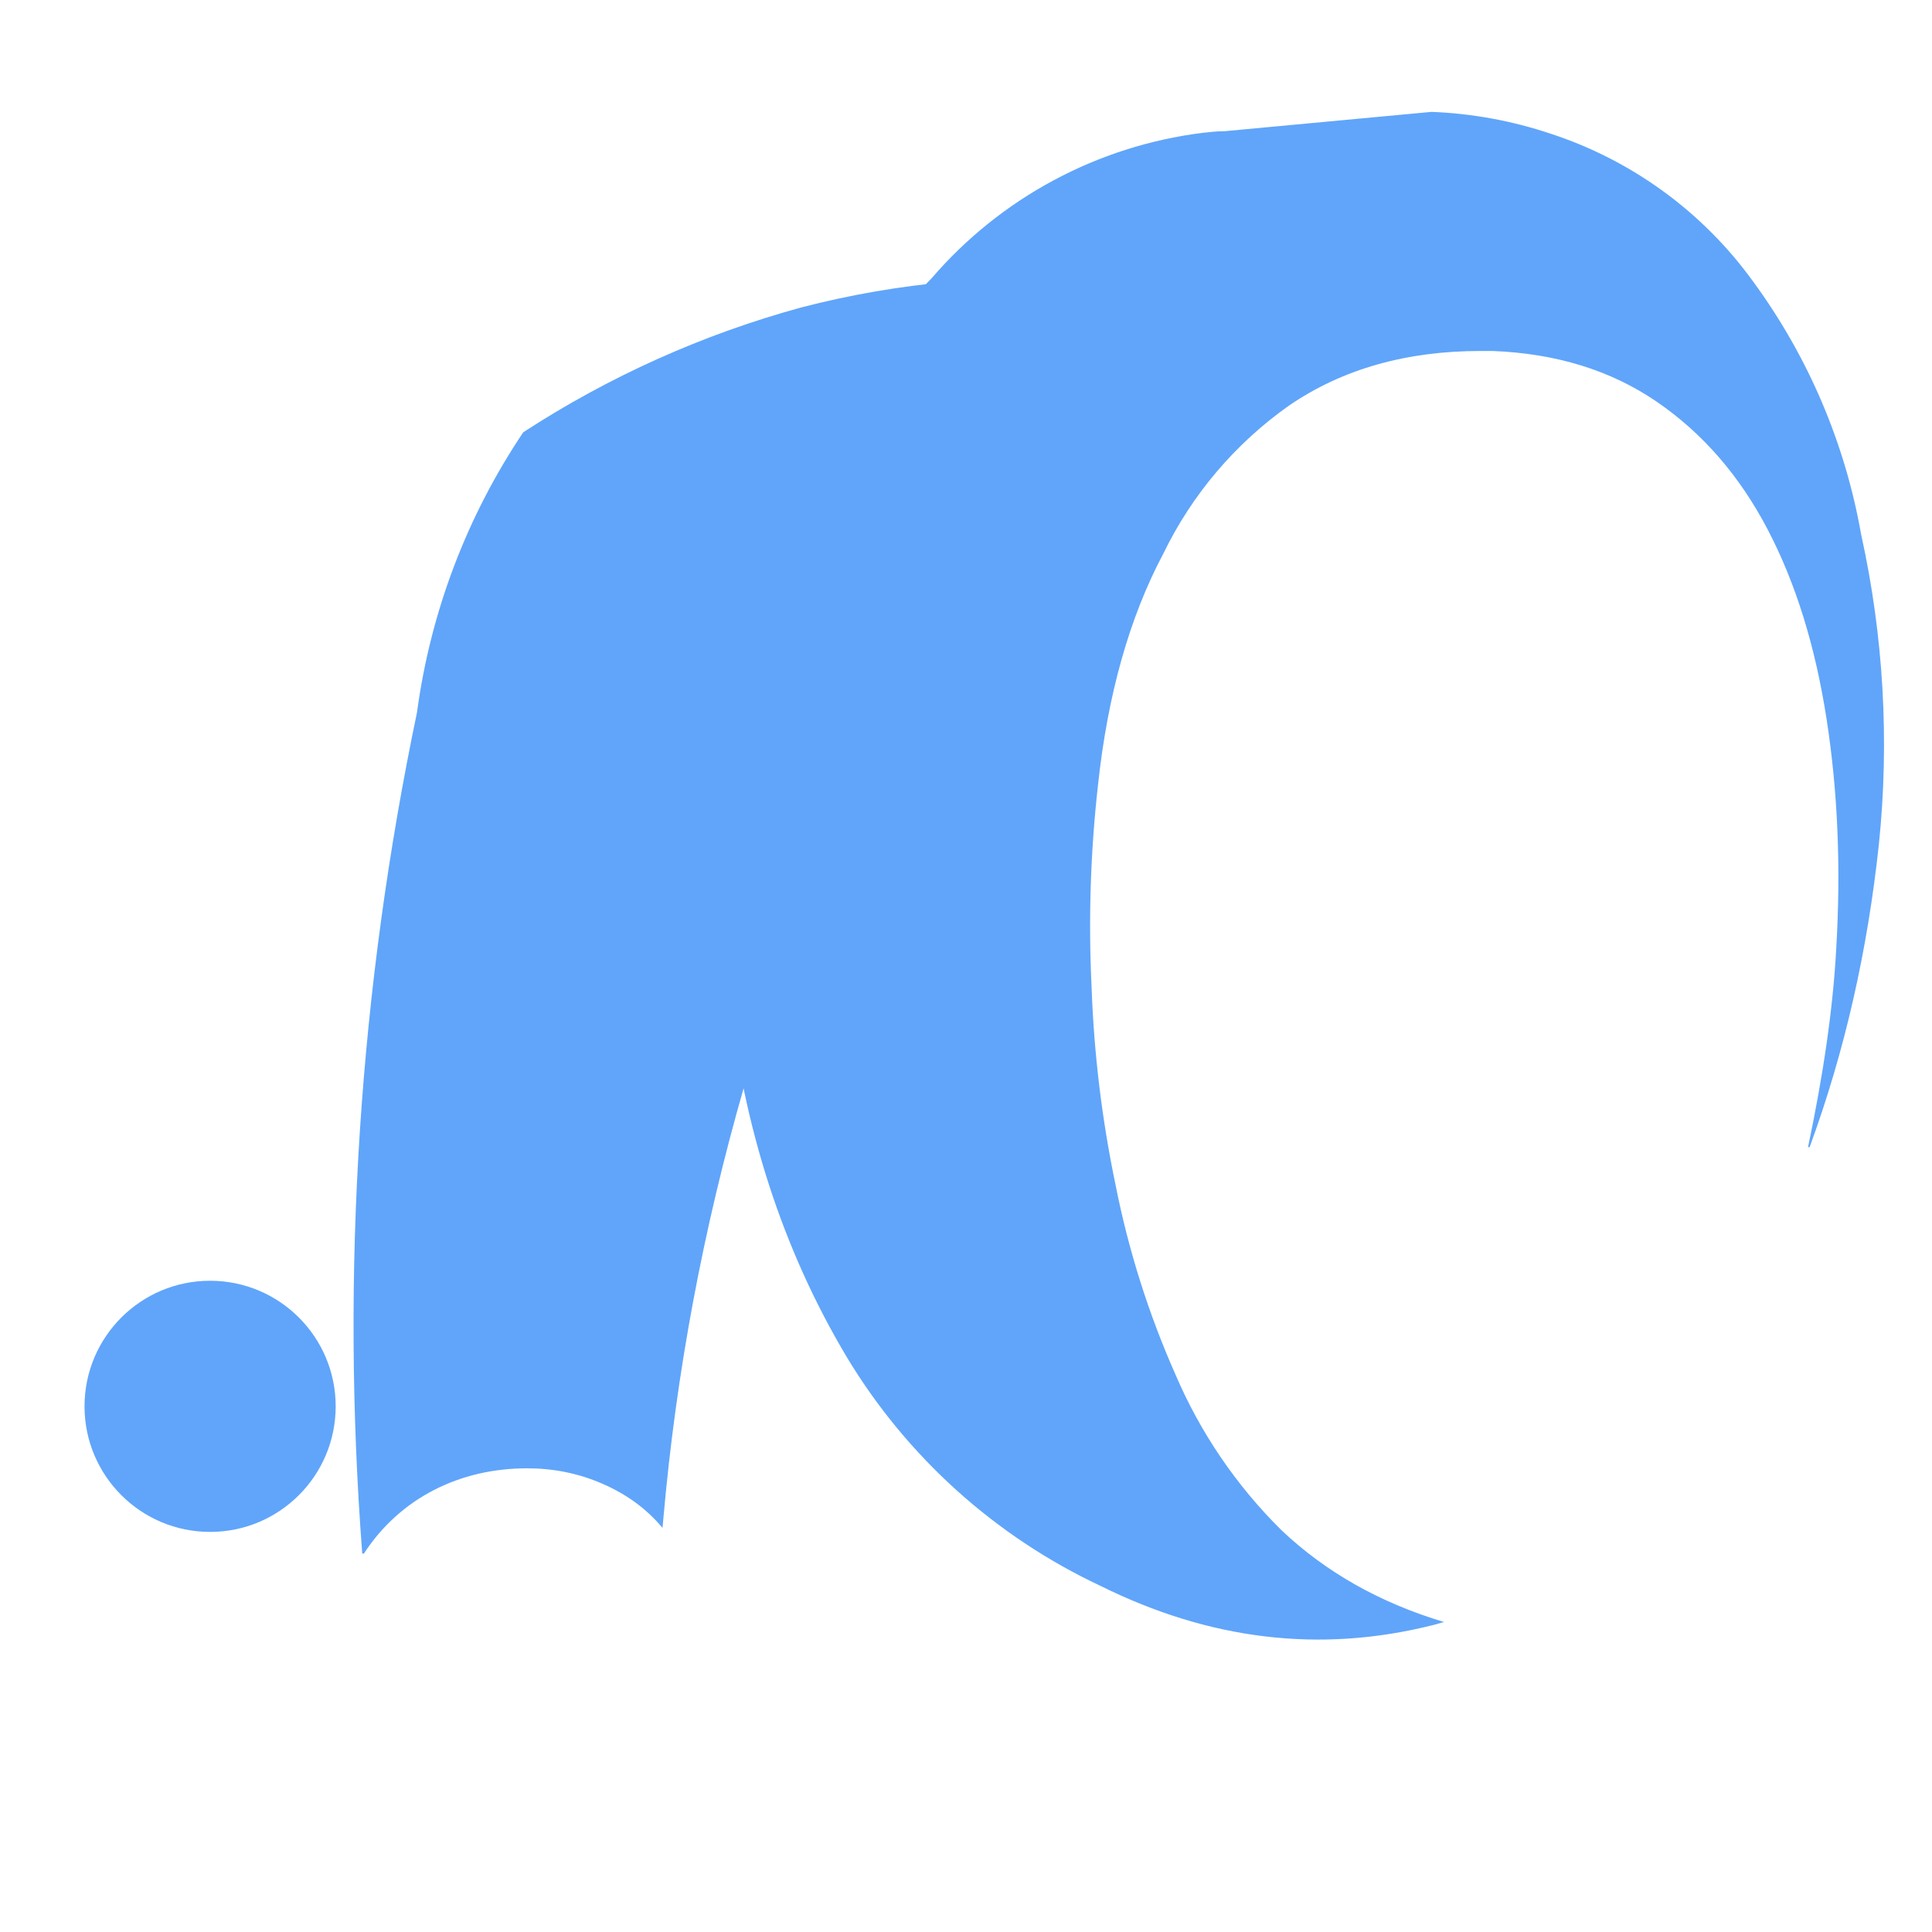
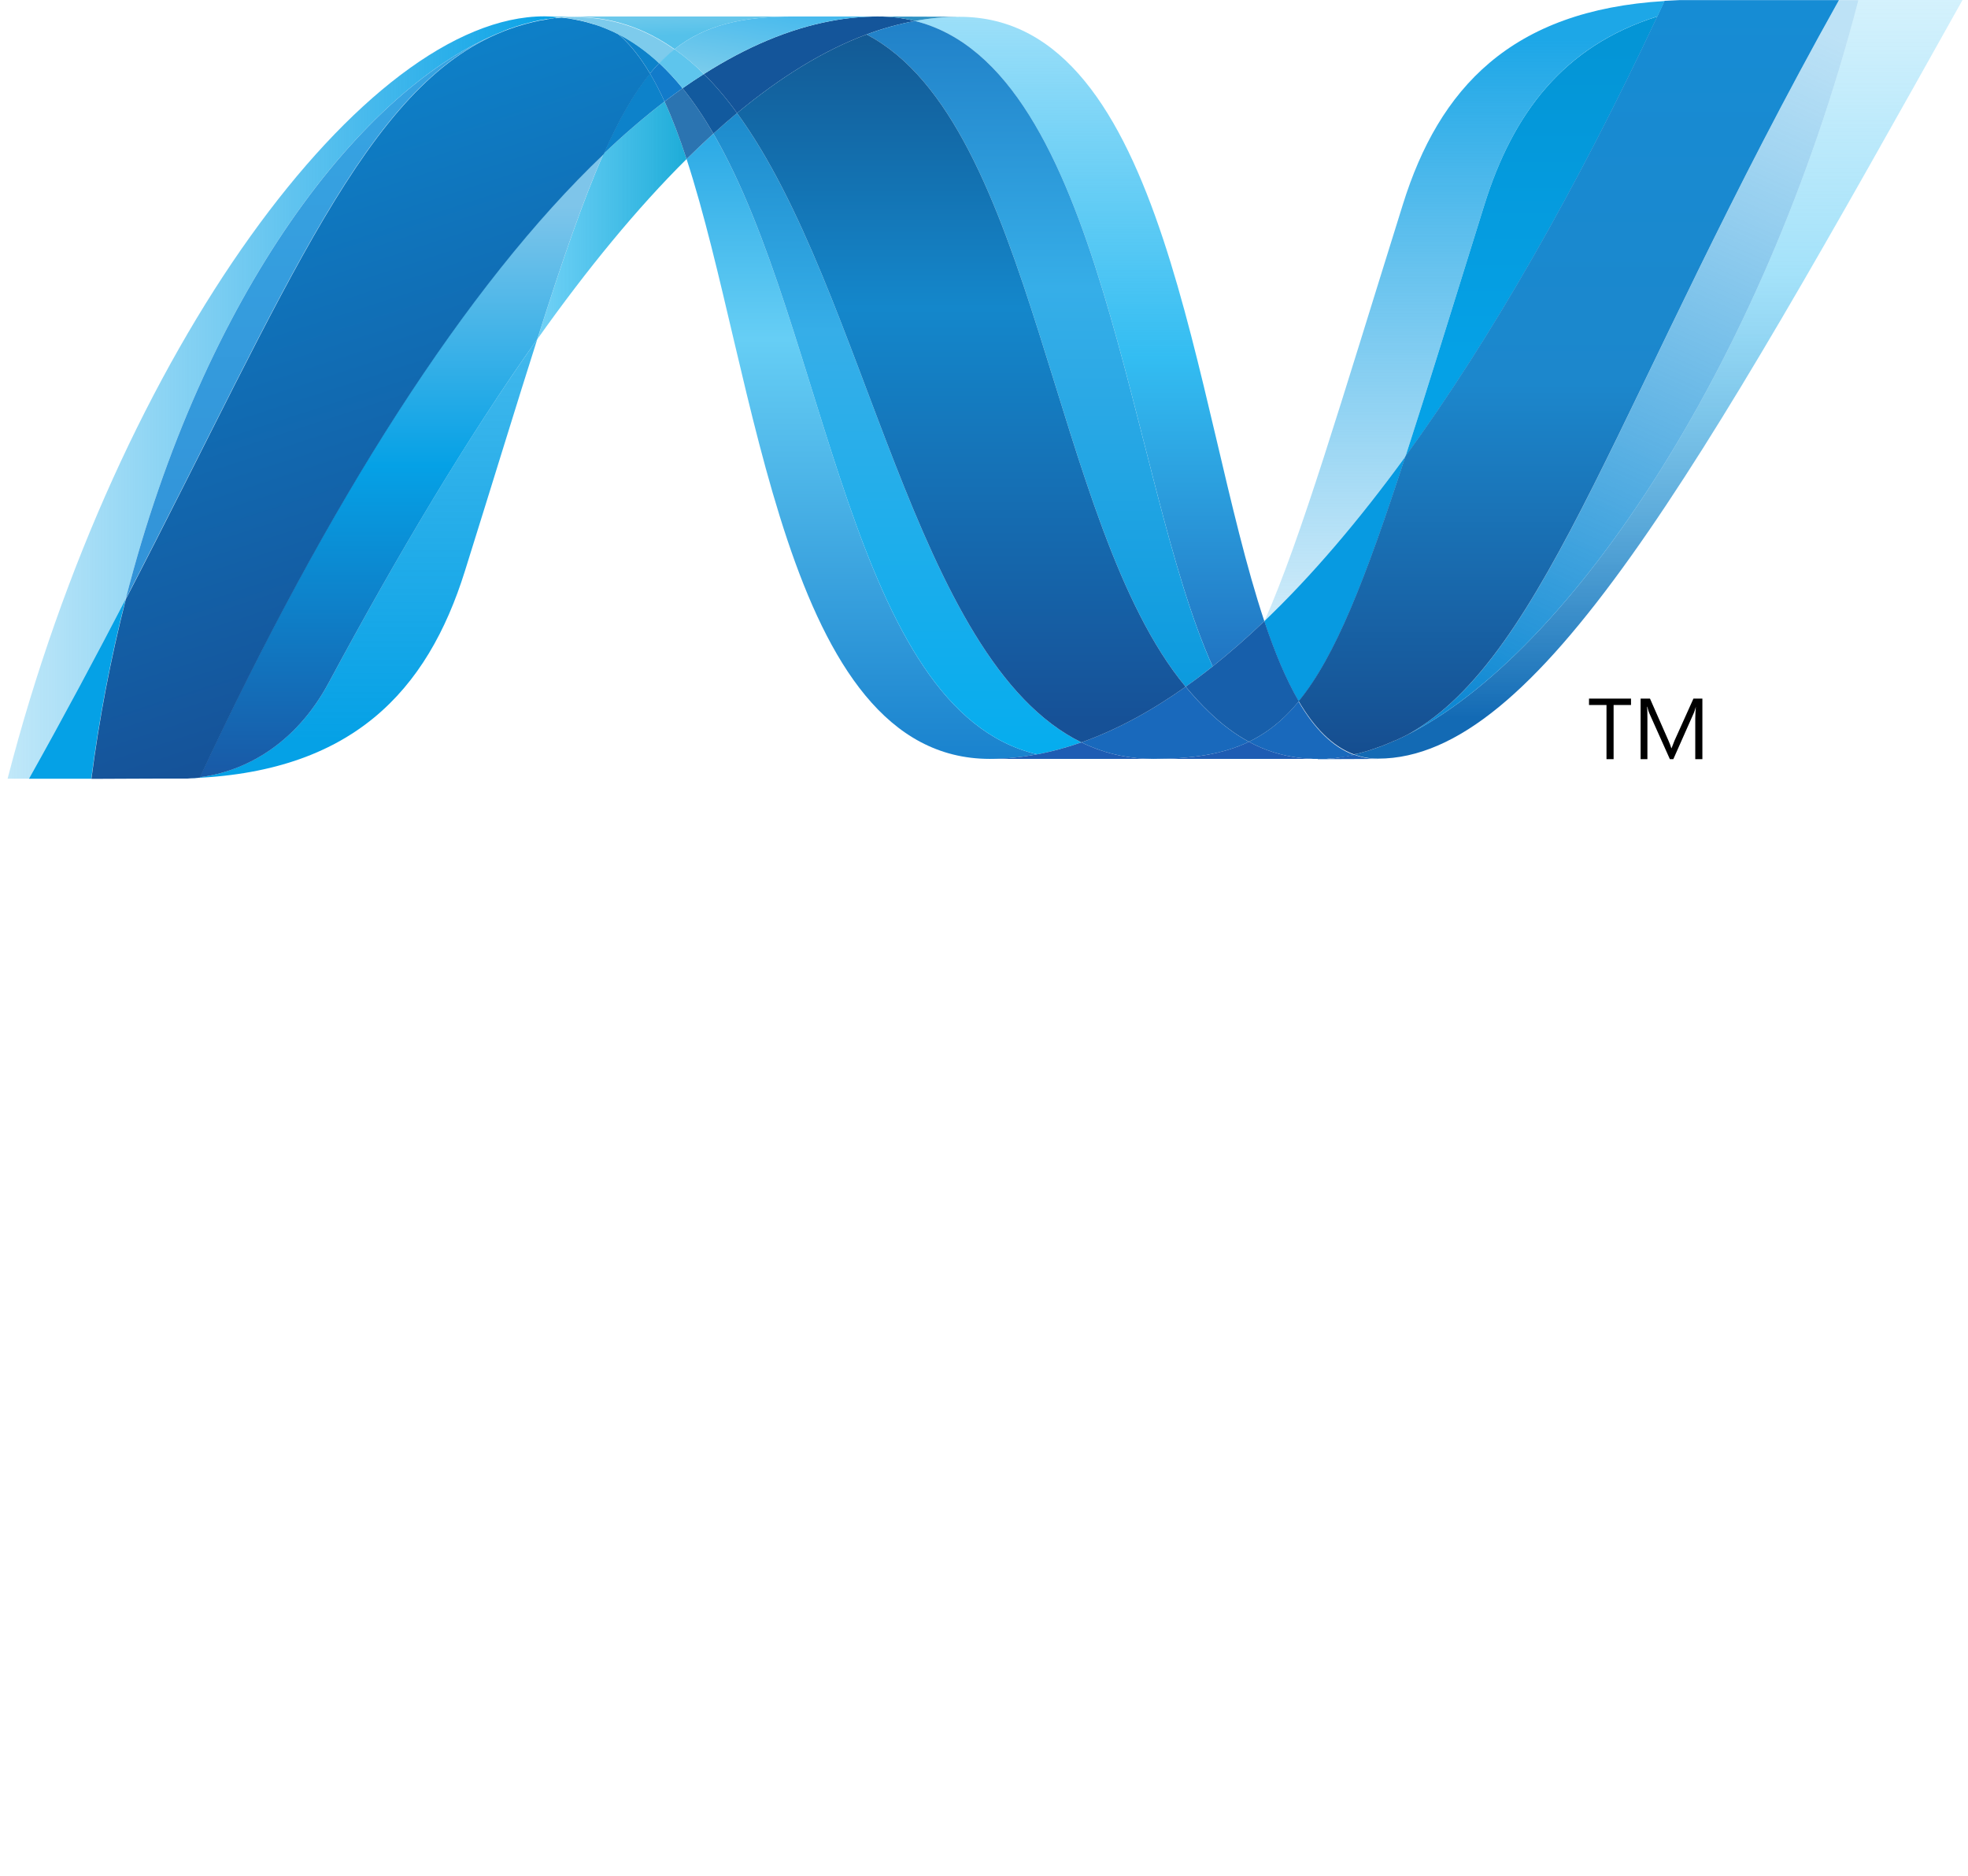
- <svg xmlns="http://www.w3.org/2000/svg" viewBox="0 0 24 24" fill="#60a5fa">
-   <circle cx="2.61" cy="17.47" r="1.56" />
-   <path d="M15.21 1.63c-.09 0-.18.01-.27.02a5.31 5.31 0 0 0-3.37 1.81A7.7 7.7 0 0 0 9.5 7.32c-.48 1.62-.63 3.31-.45 5 .18 1.68.67 3.2 1.47 4.54a7.3 7.3 0 0 0 3.15 2.84c1.35.67 2.72.84 4.12.49.05-.01.1-.03.15-.04-.8-.24-1.47-.62-2.02-1.14a6.08 6.08 0 0 1-1.32-1.94 11.14 11.14 0 0 1-.74-2.34 14.56 14.56 0 0 1-.3-2.47 15.7 15.7 0 0 1 .08-2.51c.12-1.12.39-2.08.81-2.87a4.83 4.83 0 0 1 1.56-1.84c.67-.46 1.47-.68 2.38-.68h.15c.79.03 1.47.24 2.04.63.57.39 1.03.92 1.38 1.59.35.67.59 1.45.73 2.35.14.9.18 1.85.12 2.86-.04.74-.16 1.56-.35 2.46h.02c.44-1.2.72-2.45.86-3.76a12.1 12.1 0 0 0-.22-3.85 7.52 7.52 0 0 0-1.34-3.14 5.03 5.03 0 0 0-2.52-1.84 5.3 5.3 0 0 0-1.47-.27h-.01z" />
-   <path d="M5.18 8.85A37.2 37.2 0 0 0 4.5 19.3h.02c.22-.34.52-.61.87-.79.35-.18.74-.27 1.16-.27.32 0 .63.06.93.19.3.13.55.31.75.55l.01-.11c.16-1.83.5-3.62 1-5.36A25.1 25.1 0 0 1 11 9.64a14.7 14.7 0 0 1 2.28-3.3c.92-1 2-1.7 3.22-2.1a7.73 7.73 0 0 0-2.82-.75 11.34 11.34 0 0 0-3.73.33 12.25 12.25 0 0 0-3.45 1.55A8.2 8.2 0 0 0 5.18 8.85z" />
+ <svg xmlns="http://www.w3.org/2000/svg" width="2500" height="2383" viewBox="0 0 256 244" preserveAspectRatio="xMinYMin meet">
+   <defs>
+     <linearGradient x1="49.997%" y1="-19.516%" x2="49.997%" y2="129.625%" id="a">
+       <stop stop-color="#0994DC" offset="0%" />
+       <stop stop-color="#66CEF5" offset="35.001%" />
+       <stop stop-color="#66CEF5" offset="35.001%" />
+       <stop stop-color="#127BCA" offset="84.616%" />
+       <stop stop-color="#127BCA" offset="84.616%" />
+       <stop stop-color="#127BCA" offset="100%" />
+     </linearGradient>
+     <linearGradient x1="50.001%" y1="-19.516%" x2="50.001%" y2="129.624%" id="b">
+       <stop stop-color="#0E76BC" offset="0%" />
+       <stop stop-color="#36AEE8" offset="36%" />
+       <stop stop-color="#36AEE8" offset="36%" />
+       <stop stop-color="#00ADEF" offset="84.616%" />
+       <stop stop-color="#00ADEF" offset="84.616%" />
+       <stop stop-color="#00ADEF" offset="100%" />
+     </linearGradient>
+     <linearGradient x1="49.999%" y1="110.922%" x2="49.999%" y2="-6.214%" id="c">
+       <stop stop-color="#1C63B7" offset="0%" />
+       <stop stop-color="#33BDF2" offset="50%" />
+       <stop stop-color="#33BDF2" stop-opacity=".42" offset="100%" />
+     </linearGradient>
+     <linearGradient x1="50.001%" y1="-19.515%" x2="50.001%" y2="129.627%" id="d">
+       <stop stop-color="#166AB8" offset="0%" />
+       <stop stop-color="#36AEE8" offset="39.999%" />
+       <stop stop-color="#36AEE8" offset="39.999%" />
+       <stop stop-color="#0798DD" offset="84.616%" />
+       <stop stop-color="#0798DD" offset="84.616%" />
+       <stop stop-color="#0798DD" offset="100%" />
+     </linearGradient>
+     <linearGradient x1="49.999%" y1="-19.521%" x2="49.999%" y2="129.627%" id="e">
+       <stop stop-color="#124379" offset="0%" />
+       <stop stop-color="#1487CB" offset="39%" />
+       <stop stop-color="#1487CB" offset="39%" />
+       <stop stop-color="#165197" offset="78.023%" />
+       <stop stop-color="#165197" offset="78.023%" />
+       <stop stop-color="#165197" offset="100%" />
+     </linearGradient>
+     <linearGradient x1="0%" y1="50.001%" y2="50.001%" id="f">
+       <stop stop-color="#33BDF2" stop-opacity=".698" offset="0%" />
+       <stop stop-color="#1DACD8" offset="100%" />
+     </linearGradient>
+     <linearGradient x1="50.01%" y1="94.686%" x2="50.01%" y2="-3.025%" id="g">
+       <stop stop-color="#136AB4" offset="0%" />
+       <stop stop-color="#59CAF5" stop-opacity=".549" offset="60%" />
+       <stop stop-color="#59CAF5" stop-opacity=".235" offset="100%" />
+     </linearGradient>
+     <linearGradient x1="-.001%" y1="50%" x2="99.999%" y2="50%" id="h">
+       <stop stop-color="#05A1E6" stop-opacity=".247" offset="0%" />
+       <stop stop-color="#05A1E6" offset="100%" />
+     </linearGradient>
+     <linearGradient x1="49.998%" y1="124.314%" x2="49.998%" y2="-9.421%" id="i">
+       <stop stop-color="#318ED5" offset="0%" />
+       <stop stop-color="#38A7E4" offset="100%" />
+     </linearGradient>
+     <linearGradient x1="49.999%" y1="91.2%" x2="49.999%" y2="-76.785%" id="j">
+       <stop stop-color="#05A1E6" offset="0%" />
+       <stop stop-color="#05A1E6" stop-opacity=".549" offset="100%" />
+     </linearGradient>
+     <linearGradient x1="50%" y1="100.01%" x2="50%" y2=".01%" id="k">
+       <stop stop-color="#1959A6" offset="0%" />
+       <stop stop-color="#05A1E6" offset="50%" />
+       <stop stop-color="#05A1E6" offset="50%" />
+       <stop stop-color="#7EC5EA" offset="91.759%" />
+       <stop stop-color="#7EC5EA" offset="100%" />
+     </linearGradient>
+     <linearGradient x1="59.804%" y1="94.568%" x2="38.471%" y2="5.755%" id="l">
+       <stop stop-color="#165096" offset="0%" />
+       <stop stop-color="#0D82CA" offset="100%" />
+     </linearGradient>
+     <linearGradient x1="49.995%" y1="76.998%" x2="49.995%" y2="-3.299%" id="m">
+       <stop stop-color="#05A1E6" offset="0%" />
+       <stop stop-color="#0495D6" offset="87.363%" />
+       <stop stop-color="#0495D6" offset="100%" />
+     </linearGradient>
+     <linearGradient x1="65.263%" y1="-4.161%" x2="34.263%" y2="105.844%" id="n">
+       <stop stop-color="#38A7E4" stop-opacity=".329" offset="0%" />
+       <stop stop-color="#0E88D3" offset="96.153%" />
+       <stop stop-color="#0E88D3" offset="96.153%" />
+       <stop stop-color="#0E88D3" offset="100%" />
+     </linearGradient>
+     <linearGradient x1="50.017%" y1="-.296%" x2="50.017%" y2="101.882%" id="o">
+       <stop stop-color="#168CD4" offset="0%" />
+       <stop stop-color="#1C87CC" offset="50%" />
+       <stop stop-color="#154B8D" offset="100%" />
+     </linearGradient>
+     <linearGradient x1="16.674%" y1="205.565%" x2="87.813%" y2="-19.836%" id="p">
+       <stop stop-color="#97D6EE" offset="0%" />
+       <stop stop-color="#55C1EA" offset="70.329%" />
+       <stop stop-color="#55C1EA" offset="100%" />
+     </linearGradient>
+     <linearGradient x1="6.89%" y1="6.3%" x2="75.783%" y2="116.771%" id="q">
+       <stop stop-color="#7ACCEC" offset="0%" />
+       <stop stop-color="#3FB7ED" offset="100%" />
+     </linearGradient>
+     <linearGradient x1="49.997%" y1="6.363%" x2="49.997%" y2="127.961%" id="r">
+       <stop stop-color="#1DA7E7" offset="0%" />
+       <stop stop-color="#37ABE7" stop-opacity="0" offset="100%" />
+     </linearGradient>
+   </defs>
+   <g>
+     <path d="M88.5 20.689c9.164 28.026 12.636 78.022 39.436 78.022 2.04 0 4.102-.2 6.171-.594-24.362-5.68-27.25-55.132-42.115-80.741a123.34 123.34 0 0 0-3.493 3.313" fill="url(#a)" transform="translate(.81)" />
+     <path d="M91.992 17.376c14.866 25.609 17.753 75.061 42.115 80.741 1.914-.351 3.832-.883 5.754-1.554C117.994 85.85 111.95 37.828 95.067 14.71a105.202 105.202 0 0 0-3.075 2.667" fill="url(#b)" transform="translate(.81)" />
+     <path d="M114.221 2.145c-2.036 0-4.102.2-6.175.594-5.423 1.022-10.932 3.357-16.485 6.89 1.517 1.497 2.96 3.21 4.318 5.08 5.648-4.687 11.259-8.15 16.85-10.232a37.568 37.568 0 0 1 6.285-1.747 19.364 19.364 0 0 0-4.793-.585" fill="#14559A" />
+     <path d="M156.931 86.687a98.185 98.185 0 0 0 6.724-5.893c-9.312-27.896-12.645-78.607-39.633-78.607-1.93 0-3.877.18-5.82.54 24.583 6.114 27.732 59.598 38.73 83.96" fill="url(#c)" transform="translate(.81)" />
+     <path d="M119.013 2.728a19.382 19.382 0 0 0-4.793-.584l10.613.039c-1.93 0-3.877.18-5.82.544" fill="#3092C4" />
+     <path d="M157.27 92.613c-1.055-1.006-2.057-2.11-3.043-3.288-4.54 3.214-9.062 5.652-13.557 7.238a20.881 20.881 0 0 0 5.055 1.722 21.42 21.42 0 0 0 4.306.426c5.043 0 9.03-.597 12.425-2.225-1.87-1.01-3.583-2.32-5.186-3.873" fill="#1969BC" />
+     <path d="M111.917 4.481c22.018 11.516 23.932 63.668 41.501 84.844a74.585 74.585 0 0 0 3.51-2.638c-10.998-24.362-14.143-77.85-38.721-83.96a38.06 38.06 0 0 0-6.29 1.754" fill="url(#d)" transform="translate(.81)" />
+     <path d="M95.067 14.71c16.882 23.118 22.927 71.139 44.794 81.853 4.495-1.586 9.018-4.024 13.557-7.238-17.569-21.176-19.483-73.328-41.501-84.844-5.59 2.078-11.202 5.541-16.85 10.228" fill="url(#e)" transform="translate(.81)" />
+     <path d="M77.698 20.014c-2.646 5.983-5.349 13.847-8.617 24.112C75.58 34.97 82.058 27.08 88.5 20.69c-.887-2.728-1.84-5.243-2.867-7.485a96.763 96.763 0 0 0-7.934 6.81" fill="url(#f)" transform="translate(.81)" />
+     <path d="M88.789 11.479a90.096 90.096 0 0 0-2.344 1.726c1.027 2.241 1.975 4.756 2.863 7.484a135.88 135.88 0 0 1 3.492-3.313c-1.247-2.143-2.572-4.122-4.011-5.897" fill="#2B74B1" />
+     <path d="M91.56 9.63a76.239 76.239 0 0 0-2.772 1.848c1.44 1.775 2.764 3.754 4.016 5.901a93.62 93.62 0 0 1 3.075-2.67c-1.357-1.869-2.8-3.583-4.318-5.08" fill="#125A9E" />
+     <path d="M240.937.011c-12.453 48.025-38.463 86.598-60.27 96.323h-.04c-.397.18-.79.344-1.178.503-.054.033-.103.037-.144.056-.114.046-.22.082-.335.128-.054.032-.102.043-.151.062-.184.066-.364.121-.544.193-.078.033-.151.053-.225.079a2.734 2.734 0 0 1-.27.088c-.082.032-.168.056-.262.092-.078.032-.16.046-.233.078-.16.046-.306.085-.466.14-.066 0-.127.036-.196.054-.099.032-.21.055-.316.085-.073.032-.134.043-.212.059-.11.032-.233.062-.344.088l-.417.092a8.879 8.879 0 0 0 3.12.548c20.678 0 41.526-37.056 76.023-98.679h-13.545l.005.011z" fill="url(#g)" transform="translate(.81)" />
+     <path d="M64.591 4.094c.013 0 .03-.032.037-.032.017 0 .042 0 .05-.032h.026c.114-.04.22-.085.335-.128.03 0 .045 0 .066-.032.029 0 .057-.033.086-.037.122-.039.245-.085.36-.127h.019c.274-.082.528-.184.793-.279.038 0 .074-.032.119-.032.11-.036.225-.075.34-.101.053-.033.106-.033.155-.05.118-.035.233-.075.343-.101.05 0 .094-.033.131-.036.38-.105.757-.203 1.137-.294.053 0 .098-.033.155-.036.11-.032.213-.05.332-.066.049-.032.106-.032.163-.049.11-.032.217-.036.336-.062h.077c.23-.047.463-.085.692-.128h.139c.11-.032.208-.036.319-.056.06 0 .122-.032.18-.032.102 0 .204-.033.306-.046.054 0 .106 0 .168-.033.241-.032.49-.045.744-.065a22.972 22.972 0 0 0-2.2-.115c-23.286 0-55.37 43.207-69.822 99.161h2.785c4.625-8.248 8.78-16.051 12.58-23.376 10.121-39.633 30.737-66.661 49.05-73.822" fill="url(#h)" transform="translate(.81)" />
+     <path d="M78.509 20.014a96.72 96.72 0 0 1 7.933-6.81 37.464 37.464 0 0 0-1.889-3.652c-2.13 2.585-4.077 5.996-6.044 10.462" fill="#0D82CA" />
+     <path d="M80.422 4.422c1.52 1.276 2.883 3.03 4.13 5.133.393-.483.79-.929 1.202-1.346-1.73-1.615-3.598-2.94-5.627-3.938.082.045.164.082.249.118 0 0 .032.032.046.032" fill="#0D82CA" />
+     <path d="M15.54 77.915C36.774 36.998 46.834 11.102 64.591 4.092c-18.309 7.166-38.929 34.194-49.05 73.823" fill="url(#i)" transform="translate(.81)" />
+     <path d="M85.753 8.208c-.413.421-.805.863-1.202 1.346a37.992 37.992 0 0 1 1.893 3.651 90.096 90.096 0 0 1 2.344-1.725 31.882 31.882 0 0 0-3.035-3.272" fill="#127BCA" />
+     <path d="M25.18 101.107c-.131.033-.262.033-.385.046h-.073c-.111 0-.226.033-.328.033h-.053c-.266.032-.528.032-.781.052h-.082c21.491-.601 31.314-11.361 36.19-26.967 3.705-11.831 6.747-21.798 9.414-30.161-9.002 12.67-18.044 27.773-27.135 44.692-4.384 8.154-11.05 11.56-16.768 12.29" fill="url(#j)" transform="translate(.81)" />
+     <path d="M25.18 101.099c5.717-.728 12.383-4.13 16.767-12.29 9.091-16.914 18.138-32.021 27.13-44.691 3.272-10.27 5.972-18.13 8.622-24.113-17.925 17.062-35.92 45.432-52.52 81.086" fill="url(#k)" transform="translate(.81)" />
+     <path d="M16.35 77.916c-3.8 7.324-7.955 15.127-12.58 23.376h8.101A198.004 198.004 0 0 1 16.35 77.92" fill="#05A1E6" />
+     <path d="M71.454 2.326c-.066 0-.115.032-.172.032-.098.033-.2.033-.303.043-.06 0-.118 0-.18.033-.11.032-.212.035-.319.056-.049 0-.098 0-.139.032-.233.039-.462.082-.69.121h-.078c-.119.033-.226.05-.336.066-.057.032-.114.032-.168.045-.11.033-.22.046-.327.066-.057.032-.102.032-.155.035-.38.092-.757.19-1.137.295-.04 0-.082.032-.131.039-.114.032-.225.065-.344.101-.049.033-.106.033-.155.046a9.466 9.466 0 0 0-.34.101c-.044 0-.081.032-.122.032-.262.098-.52.197-.79.278-.114.036-.237.082-.36.125-.049.032-.093.04-.15.062-.115.036-.23.082-.336.124-.04.033-.082.036-.11.053-17.757 7.01-27.818 32.905-49.051 73.822a197.146 197.146 0 0 0-4.478 23.373h1.137c3.202 0 4.106-.033 7.79-.033H23.581c.253-.032.515-.032.78-.053h.05c.11 0 .22-.032.327-.032h.078c.118 0 .253-.032.384-.046 16.6-35.654 34.594-64.024 52.52-81.086 1.97-4.465 3.913-7.876 6.04-10.457-1.244-2.102-2.606-3.86-4.127-5.136 0 0-.041 0-.044-.033-.087-.035-.168-.078-.254-.12-.086-.047-.16-.083-.25-.128a2.707 2.707 0 0 1-.245-.118c-.106-.033-.192-.079-.286-.121-.078-.033-.147-.066-.225-.098a9.571 9.571 0 0 1-.47-.197c-.07-.032-.135-.05-.2-.075a6.68 6.68 0 0 1-.353-.14c-.057-.033-.122-.04-.188-.063-.167-.056-.331-.115-.486-.167h-.041c-.188-.062-.372-.108-.564-.16-.045-.033-.082-.033-.127-.04-.168-.045-.315-.09-.474-.133-.04 0-.078-.033-.11-.033a16.794 16.794 0 0 0-1.183-.258c-.04 0-.081-.033-.122-.033a6.982 6.982 0 0 0-.511-.082c-.042-.032-.066-.032-.102-.032a13.62 13.62 0 0 0-.606-.079h-.106c-.164-.032-.315-.035-.466-.052-.258.032-.503.046-.745.069" fill="url(#l)" transform="translate(.81)" />
+     <path d="M192.294 26.598c-4.085 13.087-7.394 23.883-10.273 32.766 11.21-15.426 22.252-34.832 32.767-57.226-12.265 3.852-18.809 12.67-22.494 24.46" fill="url(#m)" transform="translate(.81)" />
+     <path d="M182.377 95.516c-.572.292-1.145.569-1.71.818 21.807-9.725 47.817-48.298 60.27-96.323h-2.524c-28.61 51.108-37.812 85.322-56.036 95.505" fill="url(#n)" transform="translate(.81)" />
+     <path d="M168.948 91.223c4.744-5.791 8.609-15.635 13.885-31.859-6.086 8.36-12.212 15.545-18.343 21.406 0 .032 0 .032-.032.052 1.337 4.008 2.805 7.545 4.478 10.4" fill="#079AE1" />
+     <path d="M168.948 91.223c-1.615 1.97-3.325 3.472-5.227 4.584-.417.242-.838.47-1.267.68a18.375 18.375 0 0 0 6.653 2.097c.36.036.716.069 1.088.095h.066c.167 0 .343 0 .523.032h1.775c.065 0 .133 0 .199-.032.127 0 .261 0 .392-.033h.194c.134 0 .281-.032.425-.046h.032c.043 0 .089-.032.131-.032.15-.033.308-.046.454-.069h.135c.166-.032.339-.053.51-.085h.083c.343-.066.678-.13 1.018-.216-2.814-1.03-5.17-3.46-7.198-6.92" fill="#1969BC" />
+     <path d="M128.746 98.711c2.041 0 4.102-.2 6.172-.597 1.914-.347 3.832-.88 5.754-1.55a20.92 20.92 0 0 0 5.05 1.722 21.46 21.46 0 0 0 4.311.425h-21.287z" fill="#1E5CB3" />
+     <path d="M150.033 98.711c5.039 0 9.03-.597 12.42-2.225a18.38 18.38 0 0 0 6.654 2.099c.36.035.716.068 1.088.094h.066c.167 0 .343 0 .523.033h.612-21.377.014z" fill="#1E5CB3" />
+     <path d="M171.408 98.711h1.166c.069 0 .134 0 .2-.032.127 0 .261 0 .397-.033h.193c.134 0 .281-.032.421-.045h.036c.043 0 .085-.032.128-.032.15-.033.307-.046.453-.07.05 0 .089 0 .141-.032.167-.032.34-.049.512-.081h.082c.343-.066.678-.131 1.017-.216a8.883 8.883 0 0 0 3.12.548l-7.86.032-.006-.039z" fill="#1D60B5" />
+     <path d="M164.471 80.823v-.033a98.108 98.108 0 0 1-6.723 5.893 77.224 77.224 0 0 1-3.513 2.638c.985 1.178 1.987 2.282 3.043 3.289 1.603 1.553 3.316 2.862 5.185 3.872.426-.21.85-.438 1.264-.679 1.905-1.112 3.615-2.613 5.23-4.584-1.672-2.855-3.14-6.392-4.478-10.4" fill="#175FAB" />
+     <path d="M230.422.011h-12.701c-.686.033-1.353.056-2.011.098-.311.667-.63 1.334-.937 2.005-10.514 22.394-21.556 41.8-32.766 57.226-5.272 16.223-9.14 26.067-13.884 31.858 2.028 3.46 4.388 5.893 7.193 6.924.082-.033.148-.033.221-.05h.046c.049 0 .102-.032.155-.032.114-.033.237-.053.352-.088.073-.033.134-.036.208-.06.107-.032.217-.055.315-.081.066-.033.131-.043.196-.056.164-.053.311-.092.467-.141.073-.032.151-.06.233-.079.09-.032.18-.055.262-.094.094-.033.188-.05.27-.085.073-.033.15-.053.22-.082.184-.066.364-.121.548-.193.05 0 .099-.046.152-.056.11-.046.225-.082.335-.131.04-.033.09-.036.143-.053.385-.16.781-.324 1.178-.503h.041a33.419 33.419 0 0 0 1.706-.818c18.227-10.183 27.43-44.397 56.04-95.505h-7.991l.01-.004z" fill="url(#o)" transform="translate(.81)" />
+     <path d="M73.009 2.257c.045 0 .086 0 .13.032.111 0 .222 0 .332.036h.11c.201.032.401.05.606.079.037 0 .07 0 .102.032.168.032.34.06.511.085.037 0 .086.033.127.033.393.078.794.16 1.178.261.036 0 .074.033.106.033.164.039.311.088.475.134.05 0 .085.032.13.04.193.049.373.098.56.16.009 0 .02 0 .042.032.16.049.323.111.49.167.067.032.128.046.189.062.115.05.242.098.352.144.065 0 .13.046.2.07.151.068.31.13.466.195.082.033.151.07.23.099.09.046.183.088.281.12.082.04.172.082.25.118.086.047.167.082.25.128 2.028.998 3.897 2.327 5.627 3.939a18.272 18.272 0 0 1 1.995-1.812C83.965 3.76 79.68 2.23 74.735 2.23c-.573 0-1.145.033-1.726.076" fill="#7DCBEC" />
+     <path d="M85.753 8.208a31.884 31.884 0 0 1 3.035 3.272A70.897 70.897 0 0 1 91.56 9.63a29.254 29.254 0 0 0-3.815-3.235 17.858 17.858 0 0 0-1.992 1.812" fill="#5EC5ED" />
+     <path d="M72.198 6.285c.58.049 1.153.07 1.726.07 4.944 0 9.23-1.53 13.013-4.21 3.992 3.15 8.817 4.25 15.52 4.25h-32.46c.75 0 1.481-.045 2.201-.11" fill="url(#p)" transform="matrix(1 0 0 -1 .81 8.541)" />
+     <path d="M102.457 9.63c-6.703 0-11.528-1.1-15.52-4.25a29.485 29.485 0 0 0 3.812-3.234c5.557 3.533 11.062 5.873 16.49 6.895a33.46 33.46 0 0 0 6.17.589h-10.952z" fill="url(#q)" transform="matrix(1 0 0 -1 .81 11.776)" />
+     <path d="M182.021 59.372c2.883-8.89 6.184-19.683 10.277-32.774 3.69-11.795 10.22-20.612 22.485-24.46.324-.659.63-1.338.945-2.004-19.994 1.198-29.339 11.369-34.042 26.431-8.224 26.296-13.206 43.342-18.003 54.204 6.127-5.856 12.253-13.046 18.338-21.397" fill="url(#r)" transform="translate(.81)" />
+     <path d="M212.165 91.706h-2.266v7.043h-.924v-7.043H206.7v-.838h5.464v.838zM221.442 98.747h-.92v-5.292c0-.417.032-.928.075-1.53-.095.36-.173.61-.245.77l-2.683 6.052h-.45l-2.69-6.007c-.08-.167-.158-.438-.243-.814h-.032c.032.317.043.83.043 1.542v5.28h-.884v-7.881h1.219l2.417 5.5c.183.413.298.732.356.945h.035c.16-.434.292-.757.38-.97l2.467-5.475h1.161v7.88h-.006z" />
+   </g>
</svg>
